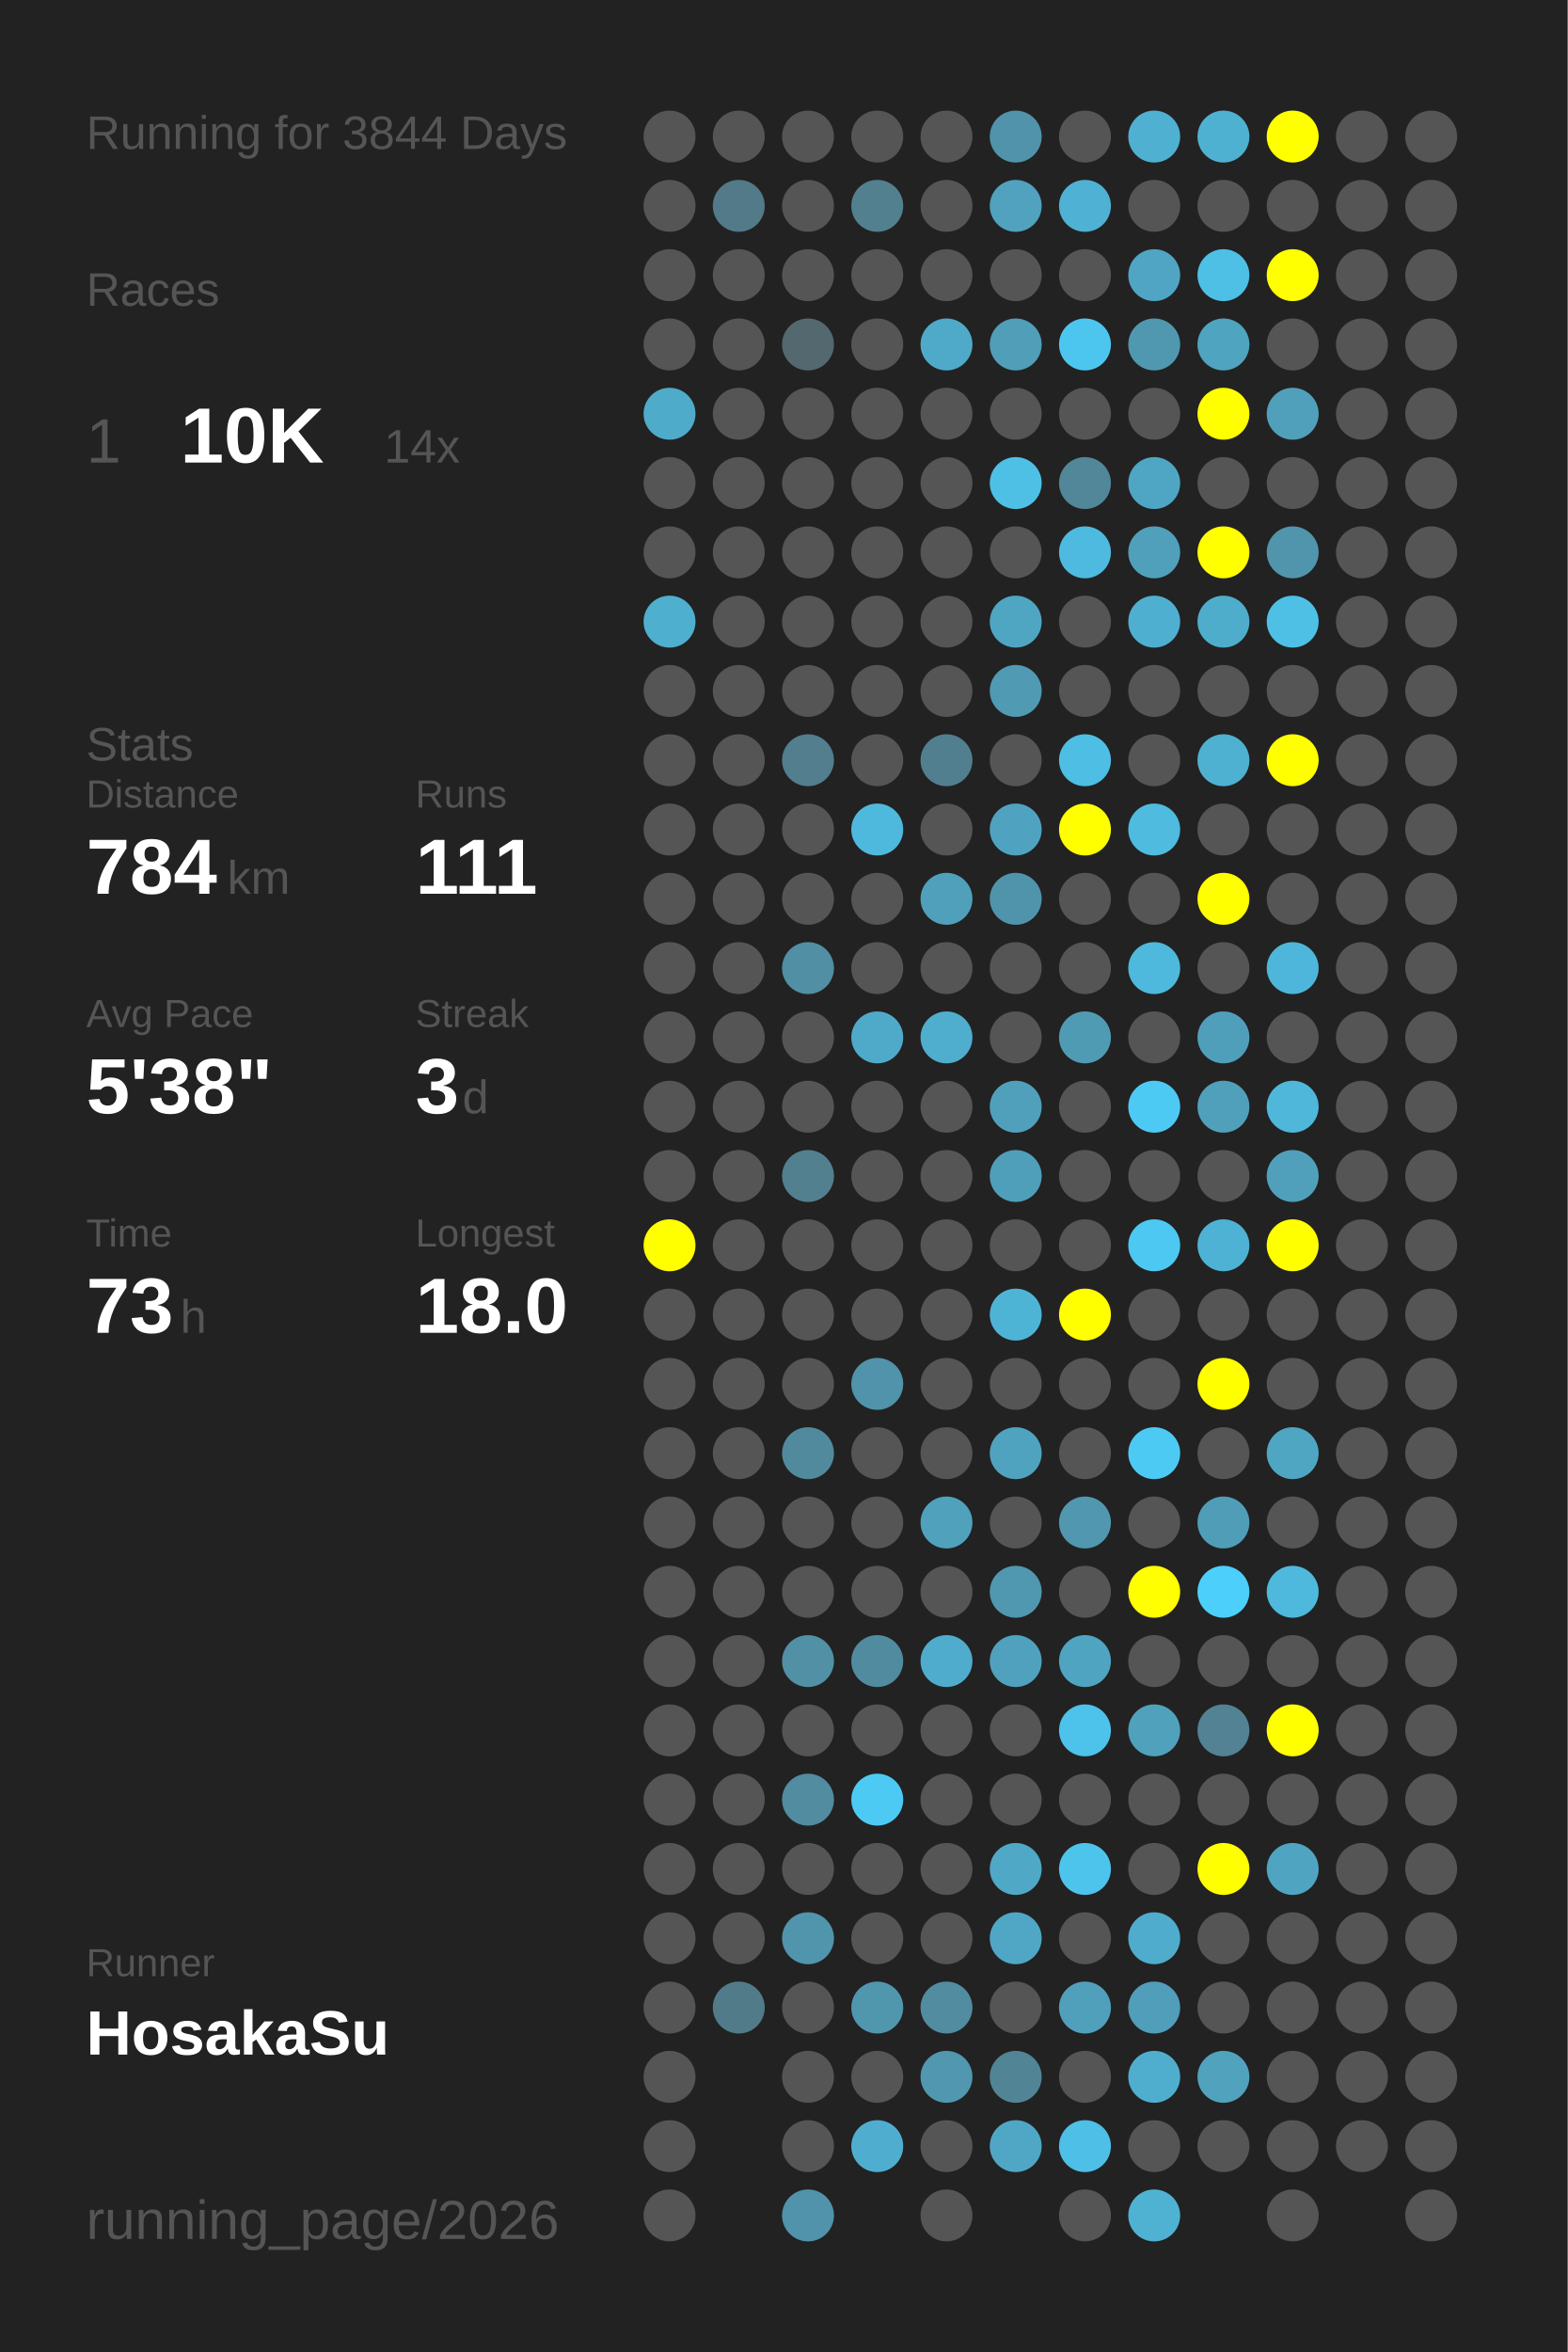
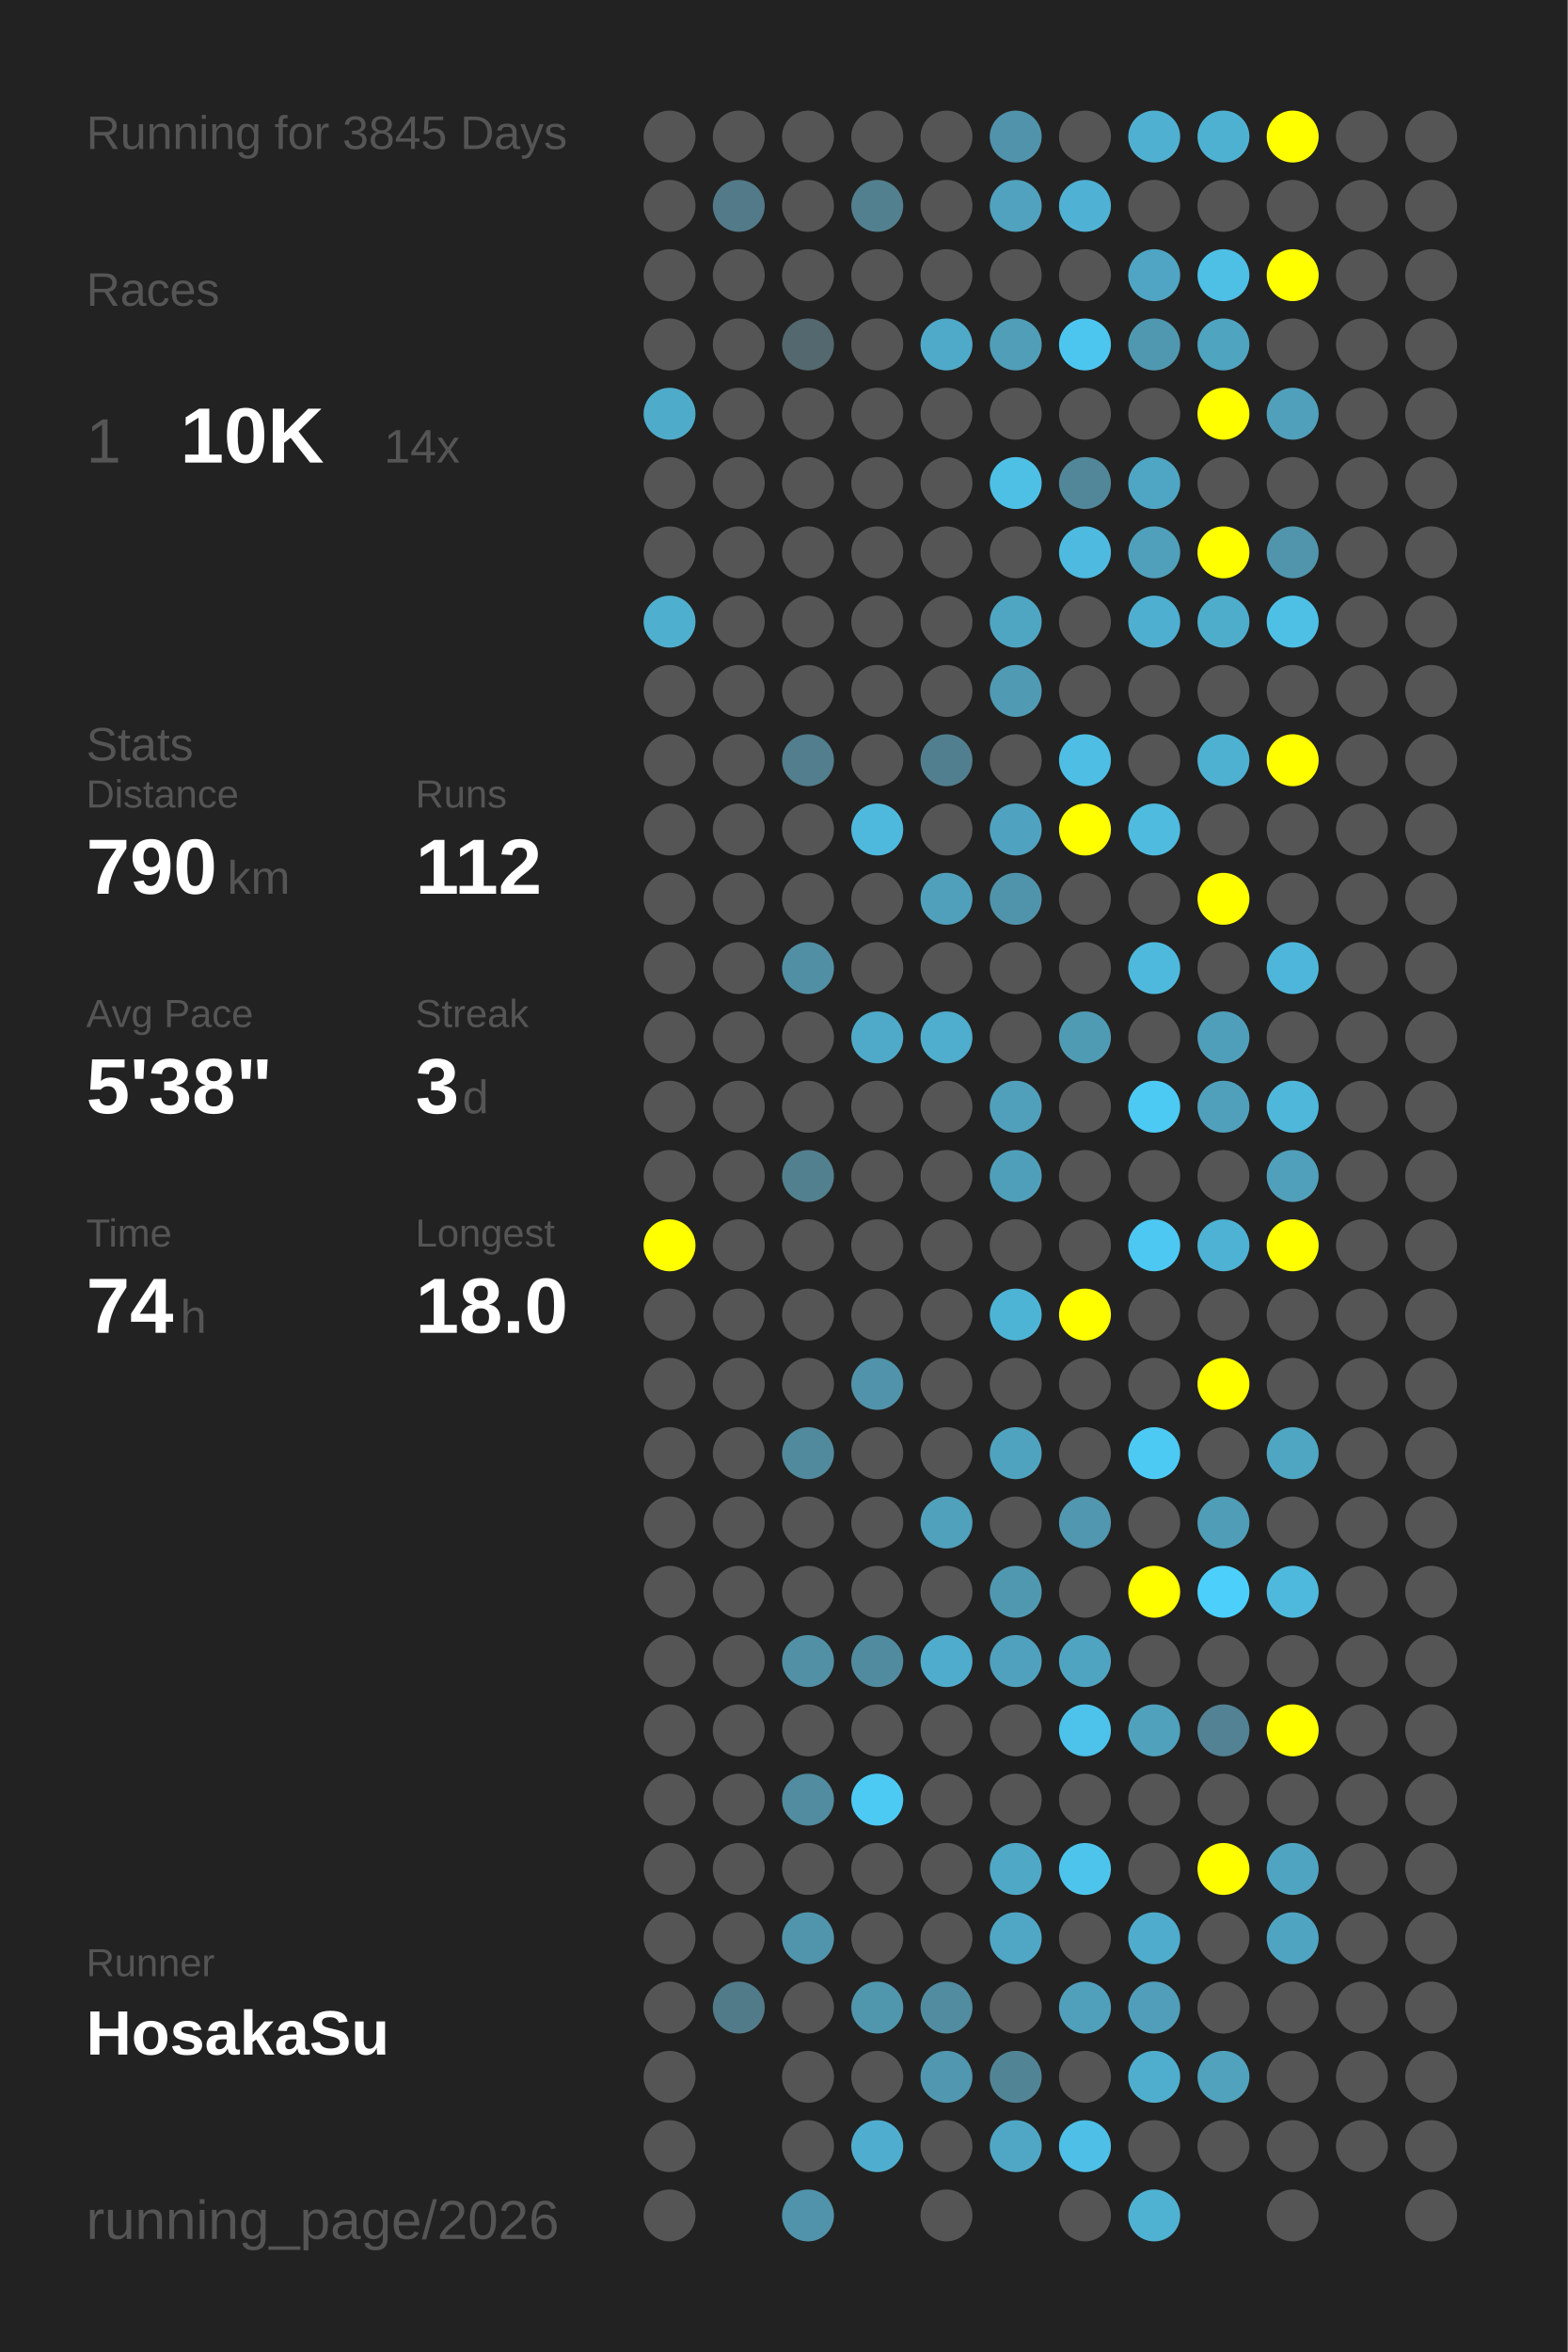
<svg xmlns="http://www.w3.org/2000/svg" baseProfile="full" height="300mm" version="1.1" viewBox="0,0,200,300" width="200mm">
  <defs />
  <rect fill="#222222" height="300" width="200" x="0" y="0" />
-   <text fill="#555555" style="font-size:6px; font-family:Arial;" x="11" y="19">Running for 3844 Days</text>
+   <text fill="#555555" style="font-size:6px; font-family:Arial;" x="11" y="19">Running for 3845 Days</text>
  <text fill="#555555" style="font-size:6px; font-family:Arial;" x="11" y="39">Races</text>
  <text fill="#555555" style="font-size:8px; font-family:Arial;" x="11" y="59">1</text>
  <text fill="#FFFFFF" style="font-size:10px; font-family:Arial; font-weight:bold;" x="23" y="59">10K</text>
  <text fill="#555555" style="font-size:6px; font-family:Arial;" x="49" y="59">14x</text>
  <text fill="#555555" style="font-size:6px; font-family:Arial;" x="11" y="97">Stats</text>
  <text fill="#555555" style="font-size:5px; font-family:Arial;" x="11" y="103">Distance</text>
-   <text fill="#FFFFFF" style="font-size:10px; font-family:Arial; font-weight:bold;" x="11" y="114">784</text>
+   <text fill="#FFFFFF" style="font-size:10px; font-family:Arial; font-weight:bold;" x="11" y="114">790</text>
  <text fill="#555555" style="font-size:6px; font-family:Arial;" x="29" y="114">km</text>
  <text fill="#555555" style="font-size:5px; font-family:Arial;" x="53" y="103">Runs</text>
-   <text fill="#FFFFFF" style="font-size:10px; font-family:Arial; font-weight:bold;" x="53" y="114">111</text>
+   <text fill="#FFFFFF" style="font-size:10px; font-family:Arial; font-weight:bold;" x="53" y="114">112</text>
  <text fill="#555555" style="font-size:5px; font-family:Arial;" x="11" y="131">Avg Pace</text>
  <text fill="#FFFFFF" style="font-size:10px; font-family:Arial; font-weight:bold;" x="11" y="142">5'38"</text>
  <text fill="#555555" style="font-size:5px; font-family:Arial;" x="53" y="131">Streak</text>
  <text fill="#FFFFFF" style="font-size:10px; font-family:Arial; font-weight:bold;" x="53" y="142">3</text>
  <text fill="#555555" style="font-size:6px; font-family:Arial;" x="59" y="142">d</text>
  <text fill="#555555" style="font-size:5px; font-family:Arial;" x="11" y="159">Time</text>
-   <text fill="#FFFFFF" style="font-size:10px; font-family:Arial; font-weight:bold;" x="11" y="170">73</text>
+   <text fill="#FFFFFF" style="font-size:10px; font-family:Arial; font-weight:bold;" x="11" y="170">74</text>
  <text fill="#555555" style="font-size:6px; font-family:Arial;" x="23" y="170">h</text>
  <text fill="#555555" style="font-size:5px; font-family:Arial;" x="53" y="159">Longest</text>
  <text fill="#FFFFFF" style="font-size:10px; font-family:Arial; font-weight:bold;" x="53" y="170">18.0</text>
  <text fill="#555555" style="font-size:5px; font-family:Arial;" x="11" y="252.065">Runner</text>
  <text fill="#FFFFFF" style="font-size:8px; font-family:Arial; font-weight:bold;" x="11" y="262.065">HosakaSu</text>
  <text fill="#555555" style="font-size:7px; font-family:Arial;" x="11" y="285.581">running_page/2026</text>
  <circle cx="85.417" cy="17.419" fill="#555555" r="3.312" />
  <circle cx="85.417" cy="26.258" fill="#555555" r="3.312" />
  <circle cx="85.417" cy="35.097" fill="#555555" r="3.312" />
  <circle cx="85.417" cy="43.935" fill="#555555" r="3.312" />
  <circle cx="85.417" cy="52.774" fill="#4fabca" r="3.312" />
  <circle cx="85.417" cy="61.613" fill="#555555" r="3.312" />
  <circle cx="85.417" cy="70.452" fill="#555555" r="3.312" />
  <circle cx="85.417" cy="79.29" fill="#4fafcf" r="3.312" />
  <circle cx="85.417" cy="88.129" fill="#555555" r="3.312" />
  <circle cx="85.417" cy="96.968" fill="#555555" r="3.312" />
  <circle cx="85.417" cy="105.806" fill="#555555" r="3.312" />
  <circle cx="85.417" cy="114.645" fill="#555555" r="3.312" />
  <circle cx="85.417" cy="123.484" fill="#555555" r="3.312" />
  <circle cx="85.417" cy="132.323" fill="#555555" r="3.312" />
  <circle cx="85.417" cy="141.161" fill="#555555" r="3.312" />
  <circle cx="85.417" cy="150" fill="#555555" r="3.312" />
  <circle cx="85.417" cy="158.839" fill="#FFFF00" r="3.312" />
  <circle cx="85.417" cy="167.677" fill="#555555" r="3.312" />
  <circle cx="85.417" cy="176.516" fill="#555555" r="3.312" />
  <circle cx="85.417" cy="185.355" fill="#555555" r="3.312" />
  <circle cx="85.417" cy="194.194" fill="#555555" r="3.312" />
  <circle cx="85.417" cy="203.032" fill="#555555" r="3.312" />
  <circle cx="85.417" cy="211.871" fill="#555555" r="3.312" />
  <circle cx="85.417" cy="220.71" fill="#555555" r="3.312" />
  <circle cx="85.417" cy="229.548" fill="#555555" r="3.312" />
  <circle cx="85.417" cy="238.387" fill="#555555" r="3.312" />
  <circle cx="85.417" cy="247.226" fill="#555555" r="3.312" />
  <circle cx="85.417" cy="256.065" fill="#555555" r="3.312" />
  <circle cx="85.417" cy="264.903" fill="#555555" r="3.312" />
  <circle cx="85.417" cy="273.742" fill="#555555" r="3.312" />
  <circle cx="85.417" cy="282.581" fill="#555555" r="3.312" />
  <circle cx="94.25" cy="17.419" fill="#555555" r="3.312" />
  <circle cx="94.25" cy="26.258" fill="#527a88" r="3.312" />
  <circle cx="94.25" cy="35.097" fill="#555555" r="3.312" />
  <circle cx="94.25" cy="43.935" fill="#555555" r="3.312" />
  <circle cx="94.25" cy="52.774" fill="#555555" r="3.312" />
  <circle cx="94.25" cy="61.613" fill="#555555" r="3.312" />
  <circle cx="94.25" cy="70.452" fill="#555555" r="3.312" />
  <circle cx="94.25" cy="79.29" fill="#555555" r="3.312" />
  <circle cx="94.25" cy="88.129" fill="#555555" r="3.312" />
  <circle cx="94.25" cy="96.968" fill="#555555" r="3.312" />
  <circle cx="94.25" cy="105.806" fill="#555555" r="3.312" />
  <circle cx="94.25" cy="114.645" fill="#555555" r="3.312" />
  <circle cx="94.25" cy="123.484" fill="#555555" r="3.312" />
  <circle cx="94.25" cy="132.323" fill="#555555" r="3.312" />
  <circle cx="94.25" cy="141.161" fill="#555555" r="3.312" />
  <circle cx="94.25" cy="150" fill="#555555" r="3.312" />
  <circle cx="94.25" cy="158.839" fill="#555555" r="3.312" />
  <circle cx="94.25" cy="167.677" fill="#555555" r="3.312" />
  <circle cx="94.25" cy="176.516" fill="#555555" r="3.312" />
  <circle cx="94.25" cy="185.355" fill="#555555" r="3.312" />
  <circle cx="94.25" cy="194.194" fill="#555555" r="3.312" />
  <circle cx="94.25" cy="203.032" fill="#555555" r="3.312" />
  <circle cx="94.25" cy="211.871" fill="#555555" r="3.312" />
  <circle cx="94.25" cy="220.71" fill="#555555" r="3.312" />
  <circle cx="94.25" cy="229.548" fill="#555555" r="3.312" />
  <circle cx="94.25" cy="238.387" fill="#555555" r="3.312" />
  <circle cx="94.25" cy="247.226" fill="#555555" r="3.312" />
  <circle cx="94.25" cy="256.065" fill="#527b89" r="3.312" />
  <circle cx="103.083" cy="17.419" fill="#555555" r="3.312" />
  <circle cx="103.083" cy="26.258" fill="#555555" r="3.312" />
  <circle cx="103.083" cy="35.097" fill="#555555" r="3.312" />
  <circle cx="103.083" cy="43.935" fill="#53686f" r="3.312" />
  <circle cx="103.083" cy="52.774" fill="#555555" r="3.312" />
  <circle cx="103.083" cy="61.613" fill="#555555" r="3.312" />
  <circle cx="103.083" cy="70.452" fill="#555555" r="3.312" />
  <circle cx="103.083" cy="79.29" fill="#555555" r="3.312" />
  <circle cx="103.083" cy="88.129" fill="#555555" r="3.312" />
  <circle cx="103.083" cy="96.968" fill="#527e8d" r="3.312" />
  <circle cx="103.083" cy="105.806" fill="#555555" r="3.312" />
  <circle cx="103.083" cy="114.645" fill="#555555" r="3.312" />
  <circle cx="103.083" cy="123.484" fill="#518fa4" r="3.312" />
  <circle cx="103.083" cy="132.323" fill="#555555" r="3.312" />
  <circle cx="103.083" cy="141.161" fill="#555555" r="3.312" />
  <circle cx="103.083" cy="150" fill="#52808f" r="3.312" />
  <circle cx="103.083" cy="158.839" fill="#555555" r="3.312" />
  <circle cx="103.083" cy="167.677" fill="#555555" r="3.312" />
  <circle cx="103.083" cy="176.516" fill="#555555" r="3.312" />
  <circle cx="103.083" cy="185.355" fill="#518a9d" r="3.312" />
  <circle cx="103.083" cy="194.194" fill="#555555" r="3.312" />
  <circle cx="103.083" cy="203.032" fill="#555555" r="3.312" />
  <circle cx="103.083" cy="211.871" fill="#5190a5" r="3.312" />
  <circle cx="103.083" cy="220.71" fill="#555555" r="3.312" />
  <circle cx="103.083" cy="229.548" fill="#518ca0" r="3.312" />
  <circle cx="103.083" cy="238.387" fill="#555555" r="3.312" />
  <circle cx="103.083" cy="247.226" fill="#5095ac" r="3.312" />
  <circle cx="103.083" cy="256.065" fill="#555555" r="3.312" />
  <circle cx="103.083" cy="264.903" fill="#555555" r="3.312" />
  <circle cx="103.083" cy="273.742" fill="#555555" r="3.312" />
  <circle cx="103.083" cy="282.581" fill="#5093aa" r="3.312" />
  <circle cx="111.917" cy="17.419" fill="#555555" r="3.312" />
  <circle cx="111.917" cy="26.258" fill="#52808f" r="3.312" />
  <circle cx="111.917" cy="35.097" fill="#555555" r="3.312" />
  <circle cx="111.917" cy="43.935" fill="#555555" r="3.312" />
  <circle cx="111.917" cy="52.774" fill="#555555" r="3.312" />
  <circle cx="111.917" cy="61.613" fill="#555555" r="3.312" />
  <circle cx="111.917" cy="70.452" fill="#555555" r="3.312" />
  <circle cx="111.917" cy="79.29" fill="#555555" r="3.312" />
  <circle cx="111.917" cy="88.129" fill="#555555" r="3.312" />
  <circle cx="111.917" cy="96.968" fill="#555555" r="3.312" />
  <circle cx="111.917" cy="105.806" fill="#4eb9dd" r="3.312" />
  <circle cx="111.917" cy="114.645" fill="#555555" r="3.312" />
  <circle cx="111.917" cy="123.484" fill="#555555" r="3.312" />
  <circle cx="111.917" cy="132.323" fill="#4faac9" r="3.312" />
  <circle cx="111.917" cy="141.161" fill="#555555" r="3.312" />
  <circle cx="111.917" cy="150" fill="#555555" r="3.312" />
  <circle cx="111.917" cy="158.839" fill="#555555" r="3.312" />
  <circle cx="111.917" cy="167.677" fill="#555555" r="3.312" />
  <circle cx="111.917" cy="176.516" fill="#5093aa" r="3.312" />
  <circle cx="111.917" cy="185.355" fill="#555555" r="3.312" />
  <circle cx="111.917" cy="194.194" fill="#555555" r="3.312" />
  <circle cx="111.917" cy="203.032" fill="#555555" r="3.312" />
  <circle cx="111.917" cy="211.871" fill="#518b9f" r="3.312" />
  <circle cx="111.917" cy="220.71" fill="#555555" r="3.312" />
  <circle cx="111.917" cy="229.548" fill="#4dcaf4" r="3.312" />
  <circle cx="111.917" cy="238.387" fill="#555555" r="3.312" />
  <circle cx="111.917" cy="247.226" fill="#555555" r="3.312" />
  <circle cx="111.917" cy="256.065" fill="#5097ae" r="3.312" />
  <circle cx="111.917" cy="264.903" fill="#555555" r="3.312" />
  <circle cx="111.917" cy="273.742" fill="#4faecf" r="3.312" />
  <circle cx="120.75" cy="17.419" fill="#555555" r="3.312" />
  <circle cx="120.75" cy="26.258" fill="#555555" r="3.312" />
  <circle cx="120.75" cy="35.097" fill="#555555" r="3.312" />
  <circle cx="120.75" cy="43.935" fill="#4faac9" r="3.312" />
  <circle cx="120.75" cy="52.774" fill="#555555" r="3.312" />
  <circle cx="120.75" cy="61.613" fill="#555555" r="3.312" />
  <circle cx="120.75" cy="70.452" fill="#555555" r="3.312" />
  <circle cx="120.75" cy="79.29" fill="#555555" r="3.312" />
  <circle cx="120.75" cy="88.129" fill="#555555" r="3.312" />
  <circle cx="120.75" cy="96.968" fill="#527f8f" r="3.312" />
  <circle cx="120.75" cy="105.806" fill="#555555" r="3.312" />
  <circle cx="120.75" cy="114.645" fill="#50a0bc" r="3.312" />
  <circle cx="120.75" cy="123.484" fill="#555555" r="3.312" />
  <circle cx="120.75" cy="132.323" fill="#4fadcd" r="3.312" />
  <circle cx="120.75" cy="141.161" fill="#555555" r="3.312" />
  <circle cx="120.75" cy="150" fill="#555555" r="3.312" />
  <circle cx="120.75" cy="158.839" fill="#555555" r="3.312" />
  <circle cx="120.75" cy="167.677" fill="#555555" r="3.312" />
  <circle cx="120.75" cy="176.516" fill="#555555" r="3.312" />
  <circle cx="120.75" cy="185.355" fill="#555555" r="3.312" />
  <circle cx="120.75" cy="194.194" fill="#50a1bc" r="3.312" />
  <circle cx="120.75" cy="203.032" fill="#555555" r="3.312" />
  <circle cx="120.75" cy="211.871" fill="#4faccc" r="3.312" />
  <circle cx="120.75" cy="220.71" fill="#555555" r="3.312" />
  <circle cx="120.75" cy="229.548" fill="#555555" r="3.312" />
  <circle cx="120.75" cy="238.387" fill="#555555" r="3.312" />
  <circle cx="120.75" cy="247.226" fill="#555555" r="3.312" />
  <circle cx="120.75" cy="256.065" fill="#518ca0" r="3.312" />
  <circle cx="120.75" cy="264.903" fill="#5097af" r="3.312" />
  <circle cx="120.75" cy="273.742" fill="#555555" r="3.312" />
  <circle cx="120.75" cy="282.581" fill="#555555" r="3.312" />
  <circle cx="129.583" cy="17.419" fill="#5093aa" r="3.312" />
  <circle cx="129.583" cy="26.258" fill="#50a2be" r="3.312" />
  <circle cx="129.583" cy="35.097" fill="#555555" r="3.312" />
  <circle cx="129.583" cy="43.935" fill="#509eb8" r="3.312" />
  <circle cx="129.583" cy="52.774" fill="#555555" r="3.312" />
  <circle cx="129.583" cy="61.613" fill="#4ec0e6" r="3.312" />
  <circle cx="129.583" cy="70.452" fill="#555555" r="3.312" />
  <circle cx="129.583" cy="79.29" fill="#4fa6c3" r="3.312" />
  <circle cx="129.583" cy="88.129" fill="#509ab3" r="3.312" />
  <circle cx="129.583" cy="96.968" fill="#555555" r="3.312" />
  <circle cx="129.583" cy="105.806" fill="#4fa3c0" r="3.312" />
  <circle cx="129.583" cy="114.645" fill="#5094ab" r="3.312" />
  <circle cx="129.583" cy="123.484" fill="#555555" r="3.312" />
  <circle cx="129.583" cy="132.323" fill="#555555" r="3.312" />
  <circle cx="129.583" cy="141.161" fill="#50a0bc" r="3.312" />
  <circle cx="129.583" cy="150" fill="#509fba" r="3.312" />
  <circle cx="129.583" cy="158.839" fill="#555555" r="3.312" />
  <circle cx="129.583" cy="167.677" fill="#4eb4d6" r="3.312" />
  <circle cx="129.583" cy="176.516" fill="#555555" r="3.312" />
  <circle cx="129.583" cy="185.355" fill="#50a3bf" r="3.312" />
  <circle cx="129.583" cy="194.194" fill="#555555" r="3.312" />
  <circle cx="129.583" cy="203.032" fill="#5098b0" r="3.312" />
  <circle cx="129.583" cy="211.871" fill="#50a1bd" r="3.312" />
  <circle cx="129.583" cy="220.71" fill="#555555" r="3.312" />
  <circle cx="129.583" cy="229.548" fill="#555555" r="3.312" />
  <circle cx="129.583" cy="238.387" fill="#4fa8c6" r="3.312" />
  <circle cx="129.583" cy="247.226" fill="#4fa7c5" r="3.312" />
  <circle cx="129.583" cy="256.065" fill="#555555" r="3.312" />
  <circle cx="129.583" cy="264.903" fill="#518596" r="3.312" />
  <circle cx="129.583" cy="273.742" fill="#4fa7c5" r="3.312" />
  <circle cx="138.417" cy="17.419" fill="#555555" r="3.312" />
  <circle cx="138.417" cy="26.258" fill="#4fb1d3" r="3.312" />
  <circle cx="138.417" cy="35.097" fill="#555555" r="3.312" />
  <circle cx="138.417" cy="43.935" fill="#4dc6ef" r="3.312" />
  <circle cx="138.417" cy="52.774" fill="#555555" r="3.312" />
  <circle cx="138.417" cy="61.613" fill="#518799" r="3.312" />
  <circle cx="138.417" cy="70.452" fill="#4ebadf" r="3.312" />
  <circle cx="138.417" cy="79.29" fill="#555555" r="3.312" />
  <circle cx="138.417" cy="88.129" fill="#555555" r="3.312" />
  <circle cx="138.417" cy="96.968" fill="#4ebee4" r="3.312" />
  <circle cx="138.417" cy="105.806" fill="#FFFF00" r="3.312" />
  <circle cx="138.417" cy="114.645" fill="#555555" r="3.312" />
  <circle cx="138.417" cy="123.484" fill="#555555" r="3.312" />
  <circle cx="138.417" cy="132.323" fill="#509bb4" r="3.312" />
  <circle cx="138.417" cy="141.161" fill="#555555" r="3.312" />
  <circle cx="138.417" cy="150" fill="#555555" r="3.312" />
  <circle cx="138.417" cy="158.839" fill="#555555" r="3.312" />
  <circle cx="138.417" cy="167.677" fill="#FFFF00" r="3.312" />
  <circle cx="138.417" cy="176.516" fill="#555555" r="3.312" />
  <circle cx="138.417" cy="185.355" fill="#555555" r="3.312" />
  <circle cx="138.417" cy="194.194" fill="#5097af" r="3.312" />
  <circle cx="138.417" cy="203.032" fill="#555555" r="3.312" />
  <circle cx="138.417" cy="211.871" fill="#4fa4c1" r="3.312" />
  <circle cx="138.417" cy="220.71" fill="#4dc2ea" r="3.312" />
  <circle cx="138.417" cy="229.548" fill="#555555" r="3.312" />
  <circle cx="138.417" cy="238.387" fill="#4dc4ec" r="3.312" />
  <circle cx="138.417" cy="247.226" fill="#555555" r="3.312" />
  <circle cx="138.417" cy="256.065" fill="#50a0bb" r="3.312" />
  <circle cx="138.417" cy="264.903" fill="#555555" r="3.312" />
  <circle cx="138.417" cy="273.742" fill="#4ebfe6" r="3.312" />
  <circle cx="138.417" cy="282.581" fill="#555555" r="3.312" />
  <circle cx="147.25" cy="17.419" fill="#4fb0d1" r="3.312" />
  <circle cx="147.25" cy="26.258" fill="#555555" r="3.312" />
  <circle cx="147.25" cy="35.097" fill="#4fa5c3" r="3.312" />
  <circle cx="147.25" cy="43.935" fill="#5098b0" r="3.312" />
  <circle cx="147.25" cy="52.774" fill="#555555" r="3.312" />
  <circle cx="147.25" cy="61.613" fill="#4fa6c4" r="3.312" />
  <circle cx="147.25" cy="70.452" fill="#50a0bb" r="3.312" />
  <circle cx="147.25" cy="79.29" fill="#4fafd0" r="3.312" />
  <circle cx="147.25" cy="88.129" fill="#555555" r="3.312" />
  <circle cx="147.25" cy="96.968" fill="#555555" r="3.312" />
  <circle cx="147.25" cy="105.806" fill="#4ebbdf" r="3.312" />
  <circle cx="147.25" cy="114.645" fill="#555555" r="3.312" />
  <circle cx="147.25" cy="123.484" fill="#4eb9dd" r="3.312" />
  <circle cx="147.25" cy="132.323" fill="#555555" r="3.312" />
  <circle cx="147.25" cy="141.161" fill="#4dcaf4" r="3.312" />
  <circle cx="147.25" cy="150" fill="#555555" r="3.312" />
  <circle cx="147.25" cy="158.839" fill="#4dc8f2" r="3.312" />
  <circle cx="147.25" cy="167.677" fill="#555555" r="3.312" />
  <circle cx="147.25" cy="176.516" fill="#555555" r="3.312" />
  <circle cx="147.25" cy="185.355" fill="#4dcaf4" r="3.312" />
  <circle cx="147.25" cy="194.194" fill="#555555" r="3.312" />
  <circle cx="147.25" cy="203.032" fill="#FFFF00" r="3.312" />
  <circle cx="147.25" cy="211.871" fill="#555555" r="3.312" />
  <circle cx="147.25" cy="220.71" fill="#50a1bc" r="3.312" />
  <circle cx="147.25" cy="229.548" fill="#555555" r="3.312" />
  <circle cx="147.25" cy="238.387" fill="#555555" r="3.312" />
  <circle cx="147.25" cy="247.226" fill="#4faccc" r="3.312" />
  <circle cx="147.25" cy="256.065" fill="#509eb9" r="3.312" />
  <circle cx="147.25" cy="264.903" fill="#4faece" r="3.312" />
  <circle cx="147.25" cy="273.742" fill="#555555" r="3.312" />
  <circle cx="147.25" cy="282.581" fill="#4fb2d3" r="3.312" />
  <circle cx="156.083" cy="17.419" fill="#4fb1d2" r="3.312" />
  <circle cx="156.083" cy="26.258" fill="#555555" r="3.312" />
  <circle cx="156.083" cy="35.097" fill="#4ebfe5" r="3.312" />
  <circle cx="156.083" cy="43.935" fill="#4fa4c0" r="3.312" />
  <circle cx="156.083" cy="52.774" fill="#FFFF00" r="3.312" />
  <circle cx="156.083" cy="61.613" fill="#555555" r="3.312" />
  <circle cx="156.083" cy="70.452" fill="#FFFF00" r="3.312" />
  <circle cx="156.083" cy="79.29" fill="#4fadcc" r="3.312" />
  <circle cx="156.083" cy="88.129" fill="#555555" r="3.312" />
  <circle cx="156.083" cy="96.968" fill="#4fb1d2" r="3.312" />
  <circle cx="156.083" cy="105.806" fill="#555555" r="3.312" />
  <circle cx="156.083" cy="114.645" fill="#FFFF00" r="3.312" />
  <circle cx="156.083" cy="123.484" fill="#555555" r="3.312" />
  <circle cx="156.083" cy="132.323" fill="#509fba" r="3.312" />
  <circle cx="156.083" cy="141.161" fill="#50a0bb" r="3.312" />
  <circle cx="156.083" cy="150" fill="#555555" r="3.312" />
  <circle cx="156.083" cy="158.839" fill="#4eb2d4" r="3.312" />
  <circle cx="156.083" cy="167.677" fill="#555555" r="3.312" />
  <circle cx="156.083" cy="176.516" fill="#FFFF00" r="3.312" />
  <circle cx="156.083" cy="185.355" fill="#555555" r="3.312" />
  <circle cx="156.083" cy="194.194" fill="#509db7" r="3.312" />
  <circle cx="156.083" cy="203.032" fill="#4dcffb" r="3.312" />
  <circle cx="156.083" cy="211.871" fill="#555555" r="3.312" />
  <circle cx="156.083" cy="220.71" fill="#528293" r="3.312" />
  <circle cx="156.083" cy="229.548" fill="#555555" r="3.312" />
  <circle cx="156.083" cy="238.387" fill="#FFFF00" r="3.312" />
  <circle cx="156.083" cy="247.226" fill="#555555" r="3.312" />
  <circle cx="156.083" cy="256.065" fill="#555555" r="3.312" />
  <circle cx="156.083" cy="264.903" fill="#50a2bd" r="3.312" />
  <circle cx="156.083" cy="273.742" fill="#555555" r="3.312" />
  <circle cx="164.917" cy="17.419" fill="#FFFF00" r="3.312" />
  <circle cx="164.917" cy="26.258" fill="#555555" r="3.312" />
  <circle cx="164.917" cy="35.097" fill="#FFFF00" r="3.312" />
  <circle cx="164.917" cy="43.935" fill="#555555" r="3.312" />
  <circle cx="164.917" cy="52.774" fill="#50a0bb" r="3.312" />
  <circle cx="164.917" cy="61.613" fill="#555555" r="3.312" />
  <circle cx="164.917" cy="70.452" fill="#5095ac" r="3.312" />
  <circle cx="164.917" cy="79.29" fill="#4ec0e6" r="3.312" />
  <circle cx="164.917" cy="88.129" fill="#555555" r="3.312" />
  <circle cx="164.917" cy="96.968" fill="#FFFF00" r="3.312" />
  <circle cx="164.917" cy="105.806" fill="#555555" r="3.312" />
  <circle cx="164.917" cy="114.645" fill="#555555" r="3.312" />
  <circle cx="164.917" cy="123.484" fill="#4eb6da" r="3.312" />
  <circle cx="164.917" cy="132.323" fill="#555555" r="3.312" />
  <circle cx="164.917" cy="141.161" fill="#4eb7da" r="3.312" />
  <circle cx="164.917" cy="150" fill="#50a0bb" r="3.312" />
  <circle cx="164.917" cy="158.839" fill="#FFFF00" r="3.312" />
  <circle cx="164.917" cy="167.677" fill="#555555" r="3.312" />
  <circle cx="164.917" cy="176.516" fill="#555555" r="3.312" />
  <circle cx="164.917" cy="185.355" fill="#4fa6c3" r="3.312" />
  <circle cx="164.917" cy="194.194" fill="#555555" r="3.312" />
  <circle cx="164.917" cy="203.032" fill="#4eb9dd" r="3.312" />
  <circle cx="164.917" cy="211.871" fill="#555555" r="3.312" />
  <circle cx="164.917" cy="220.71" fill="#FFFF00" r="3.312" />
  <circle cx="164.917" cy="229.548" fill="#555555" r="3.312" />
  <circle cx="164.917" cy="238.387" fill="#4fa5c1" r="3.312" />
-   <circle cx="164.917" cy="247.226" fill="#555555" r="3.312" />
+   <circle cx="164.917" cy="247.226" fill="#4fa4c1" r="3.312" />
  <circle cx="164.917" cy="256.065" fill="#555555" r="3.312" />
  <circle cx="164.917" cy="264.903" fill="#555555" r="3.312" />
  <circle cx="164.917" cy="273.742" fill="#555555" r="3.312" />
  <circle cx="164.917" cy="282.581" fill="#555555" r="3.312" />
  <circle cx="173.75" cy="17.419" fill="#555555" r="3.312" />
  <circle cx="173.75" cy="26.258" fill="#555555" r="3.312" />
  <circle cx="173.75" cy="35.097" fill="#555555" r="3.312" />
  <circle cx="173.75" cy="43.935" fill="#555555" r="3.312" />
  <circle cx="173.75" cy="52.774" fill="#555555" r="3.312" />
  <circle cx="173.75" cy="61.613" fill="#555555" r="3.312" />
  <circle cx="173.75" cy="70.452" fill="#555555" r="3.312" />
  <circle cx="173.75" cy="79.29" fill="#555555" r="3.312" />
  <circle cx="173.75" cy="88.129" fill="#555555" r="3.312" />
  <circle cx="173.75" cy="96.968" fill="#555555" r="3.312" />
  <circle cx="173.75" cy="105.806" fill="#555555" r="3.312" />
  <circle cx="173.75" cy="114.645" fill="#555555" r="3.312" />
  <circle cx="173.75" cy="123.484" fill="#555555" r="3.312" />
  <circle cx="173.75" cy="132.323" fill="#555555" r="3.312" />
  <circle cx="173.75" cy="141.161" fill="#555555" r="3.312" />
  <circle cx="173.75" cy="150" fill="#555555" r="3.312" />
  <circle cx="173.75" cy="158.839" fill="#555555" r="3.312" />
  <circle cx="173.75" cy="167.677" fill="#555555" r="3.312" />
  <circle cx="173.75" cy="176.516" fill="#555555" r="3.312" />
  <circle cx="173.75" cy="185.355" fill="#555555" r="3.312" />
  <circle cx="173.75" cy="194.194" fill="#555555" r="3.312" />
  <circle cx="173.75" cy="203.032" fill="#555555" r="3.312" />
  <circle cx="173.75" cy="211.871" fill="#555555" r="3.312" />
  <circle cx="173.75" cy="220.71" fill="#555555" r="3.312" />
  <circle cx="173.75" cy="229.548" fill="#555555" r="3.312" />
  <circle cx="173.75" cy="238.387" fill="#555555" r="3.312" />
  <circle cx="173.75" cy="247.226" fill="#555555" r="3.312" />
  <circle cx="173.75" cy="256.065" fill="#555555" r="3.312" />
  <circle cx="173.75" cy="264.903" fill="#555555" r="3.312" />
  <circle cx="173.75" cy="273.742" fill="#555555" r="3.312" />
  <circle cx="182.583" cy="17.419" fill="#555555" r="3.312" />
  <circle cx="182.583" cy="26.258" fill="#555555" r="3.312" />
  <circle cx="182.583" cy="35.097" fill="#555555" r="3.312" />
  <circle cx="182.583" cy="43.935" fill="#555555" r="3.312" />
  <circle cx="182.583" cy="52.774" fill="#555555" r="3.312" />
  <circle cx="182.583" cy="61.613" fill="#555555" r="3.312" />
  <circle cx="182.583" cy="70.452" fill="#555555" r="3.312" />
  <circle cx="182.583" cy="79.29" fill="#555555" r="3.312" />
  <circle cx="182.583" cy="88.129" fill="#555555" r="3.312" />
  <circle cx="182.583" cy="96.968" fill="#555555" r="3.312" />
  <circle cx="182.583" cy="105.806" fill="#555555" r="3.312" />
  <circle cx="182.583" cy="114.645" fill="#555555" r="3.312" />
  <circle cx="182.583" cy="123.484" fill="#555555" r="3.312" />
  <circle cx="182.583" cy="132.323" fill="#555555" r="3.312" />
  <circle cx="182.583" cy="141.161" fill="#555555" r="3.312" />
  <circle cx="182.583" cy="150" fill="#555555" r="3.312" />
  <circle cx="182.583" cy="158.839" fill="#555555" r="3.312" />
  <circle cx="182.583" cy="167.677" fill="#555555" r="3.312" />
  <circle cx="182.583" cy="176.516" fill="#555555" r="3.312" />
  <circle cx="182.583" cy="185.355" fill="#555555" r="3.312" />
  <circle cx="182.583" cy="194.194" fill="#555555" r="3.312" />
  <circle cx="182.583" cy="203.032" fill="#555555" r="3.312" />
  <circle cx="182.583" cy="211.871" fill="#555555" r="3.312" />
  <circle cx="182.583" cy="220.71" fill="#555555" r="3.312" />
  <circle cx="182.583" cy="229.548" fill="#555555" r="3.312" />
  <circle cx="182.583" cy="238.387" fill="#555555" r="3.312" />
  <circle cx="182.583" cy="247.226" fill="#555555" r="3.312" />
  <circle cx="182.583" cy="256.065" fill="#555555" r="3.312" />
  <circle cx="182.583" cy="264.903" fill="#555555" r="3.312" />
  <circle cx="182.583" cy="273.742" fill="#555555" r="3.312" />
  <circle cx="182.583" cy="282.581" fill="#555555" r="3.312" />
</svg>
